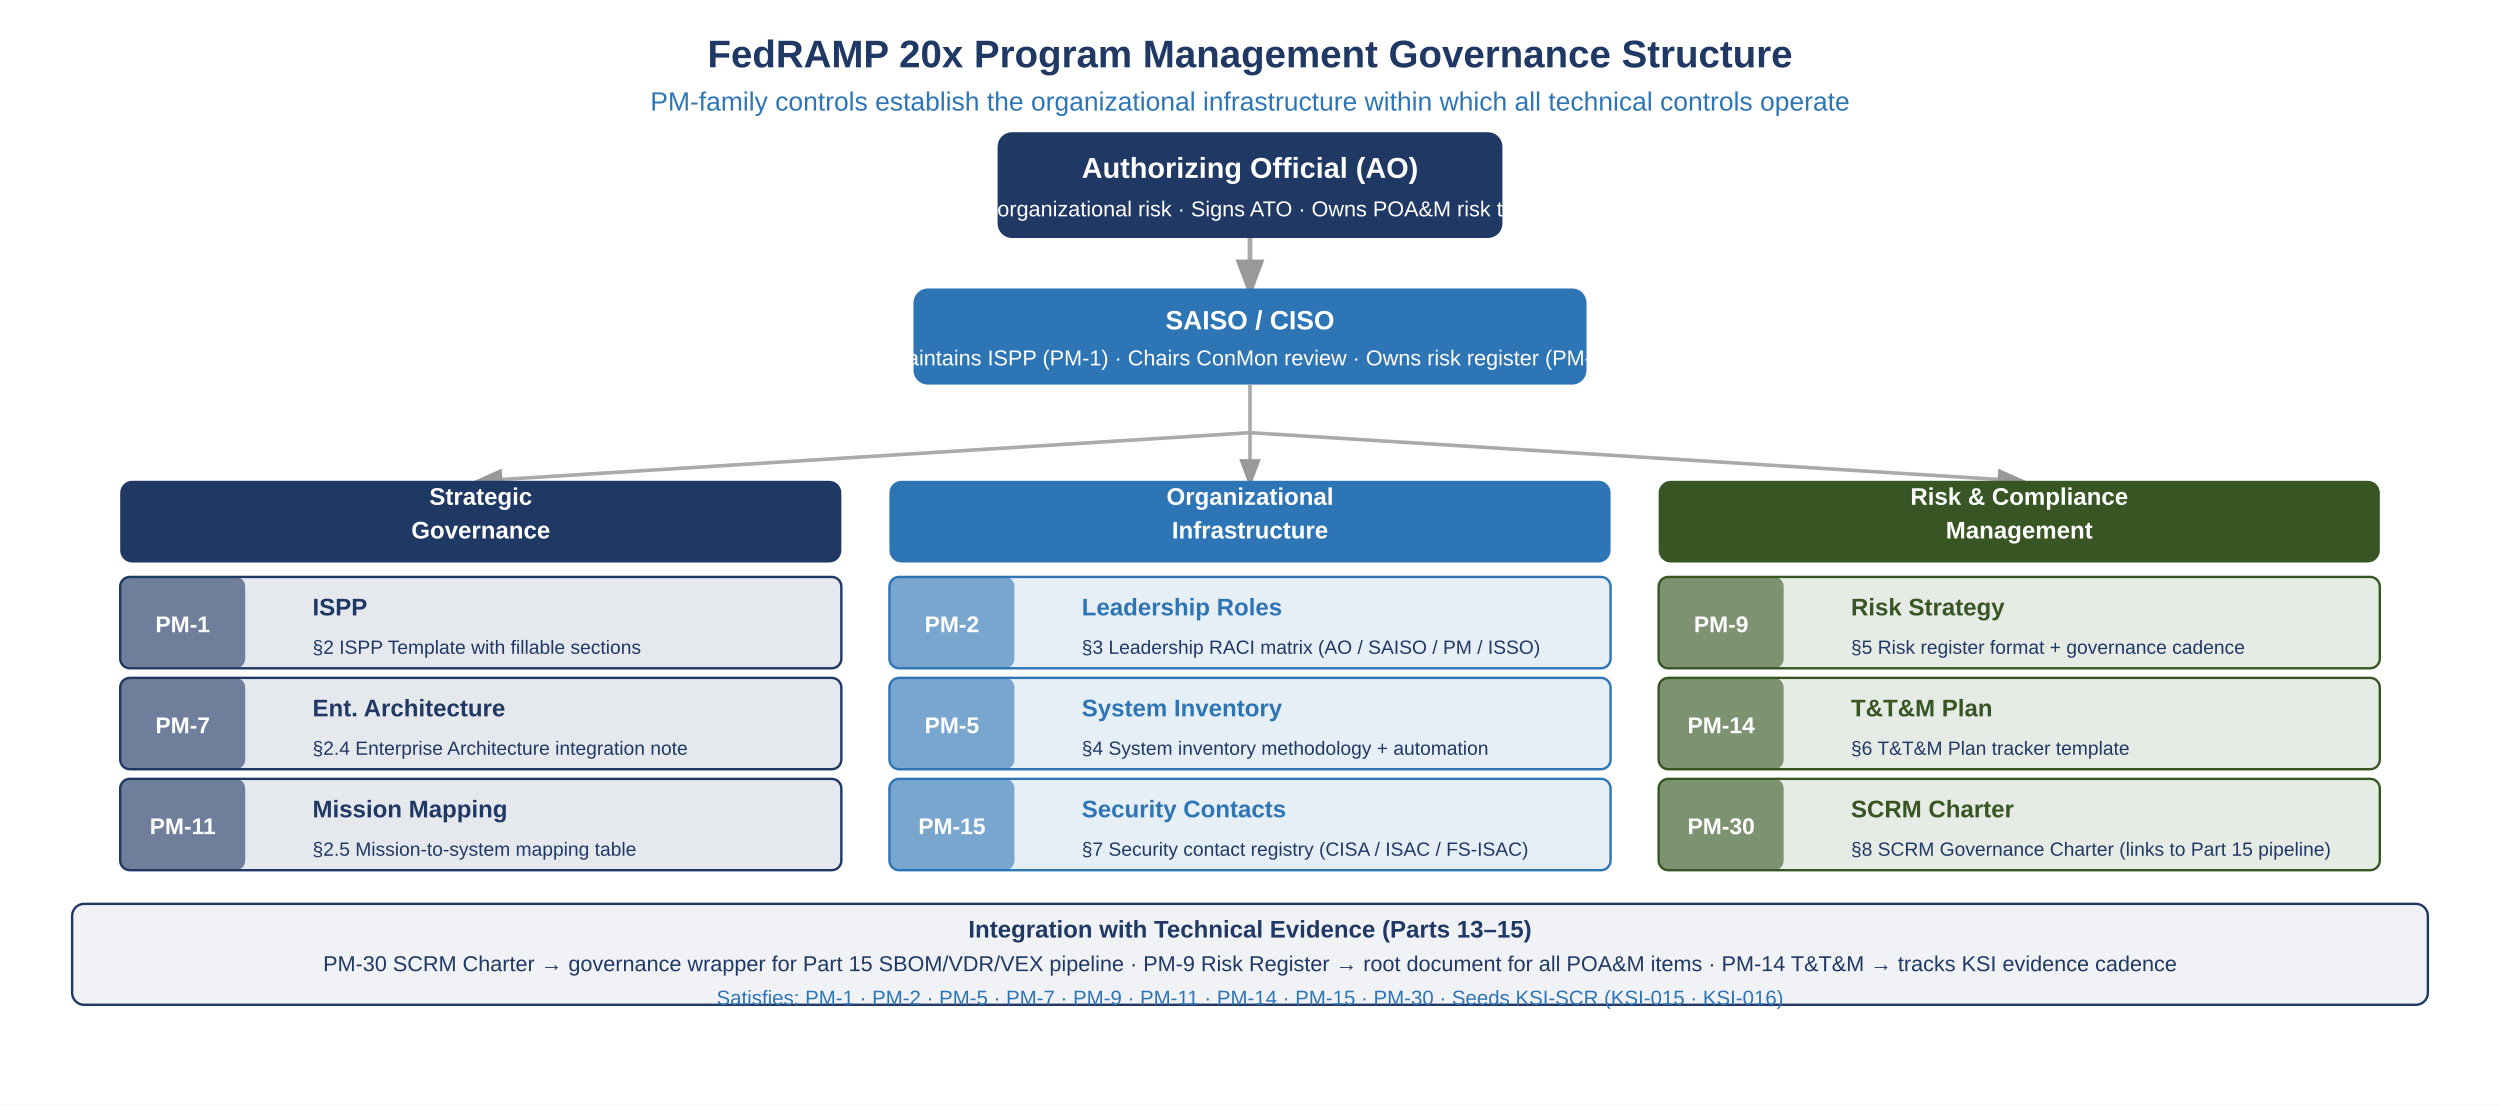
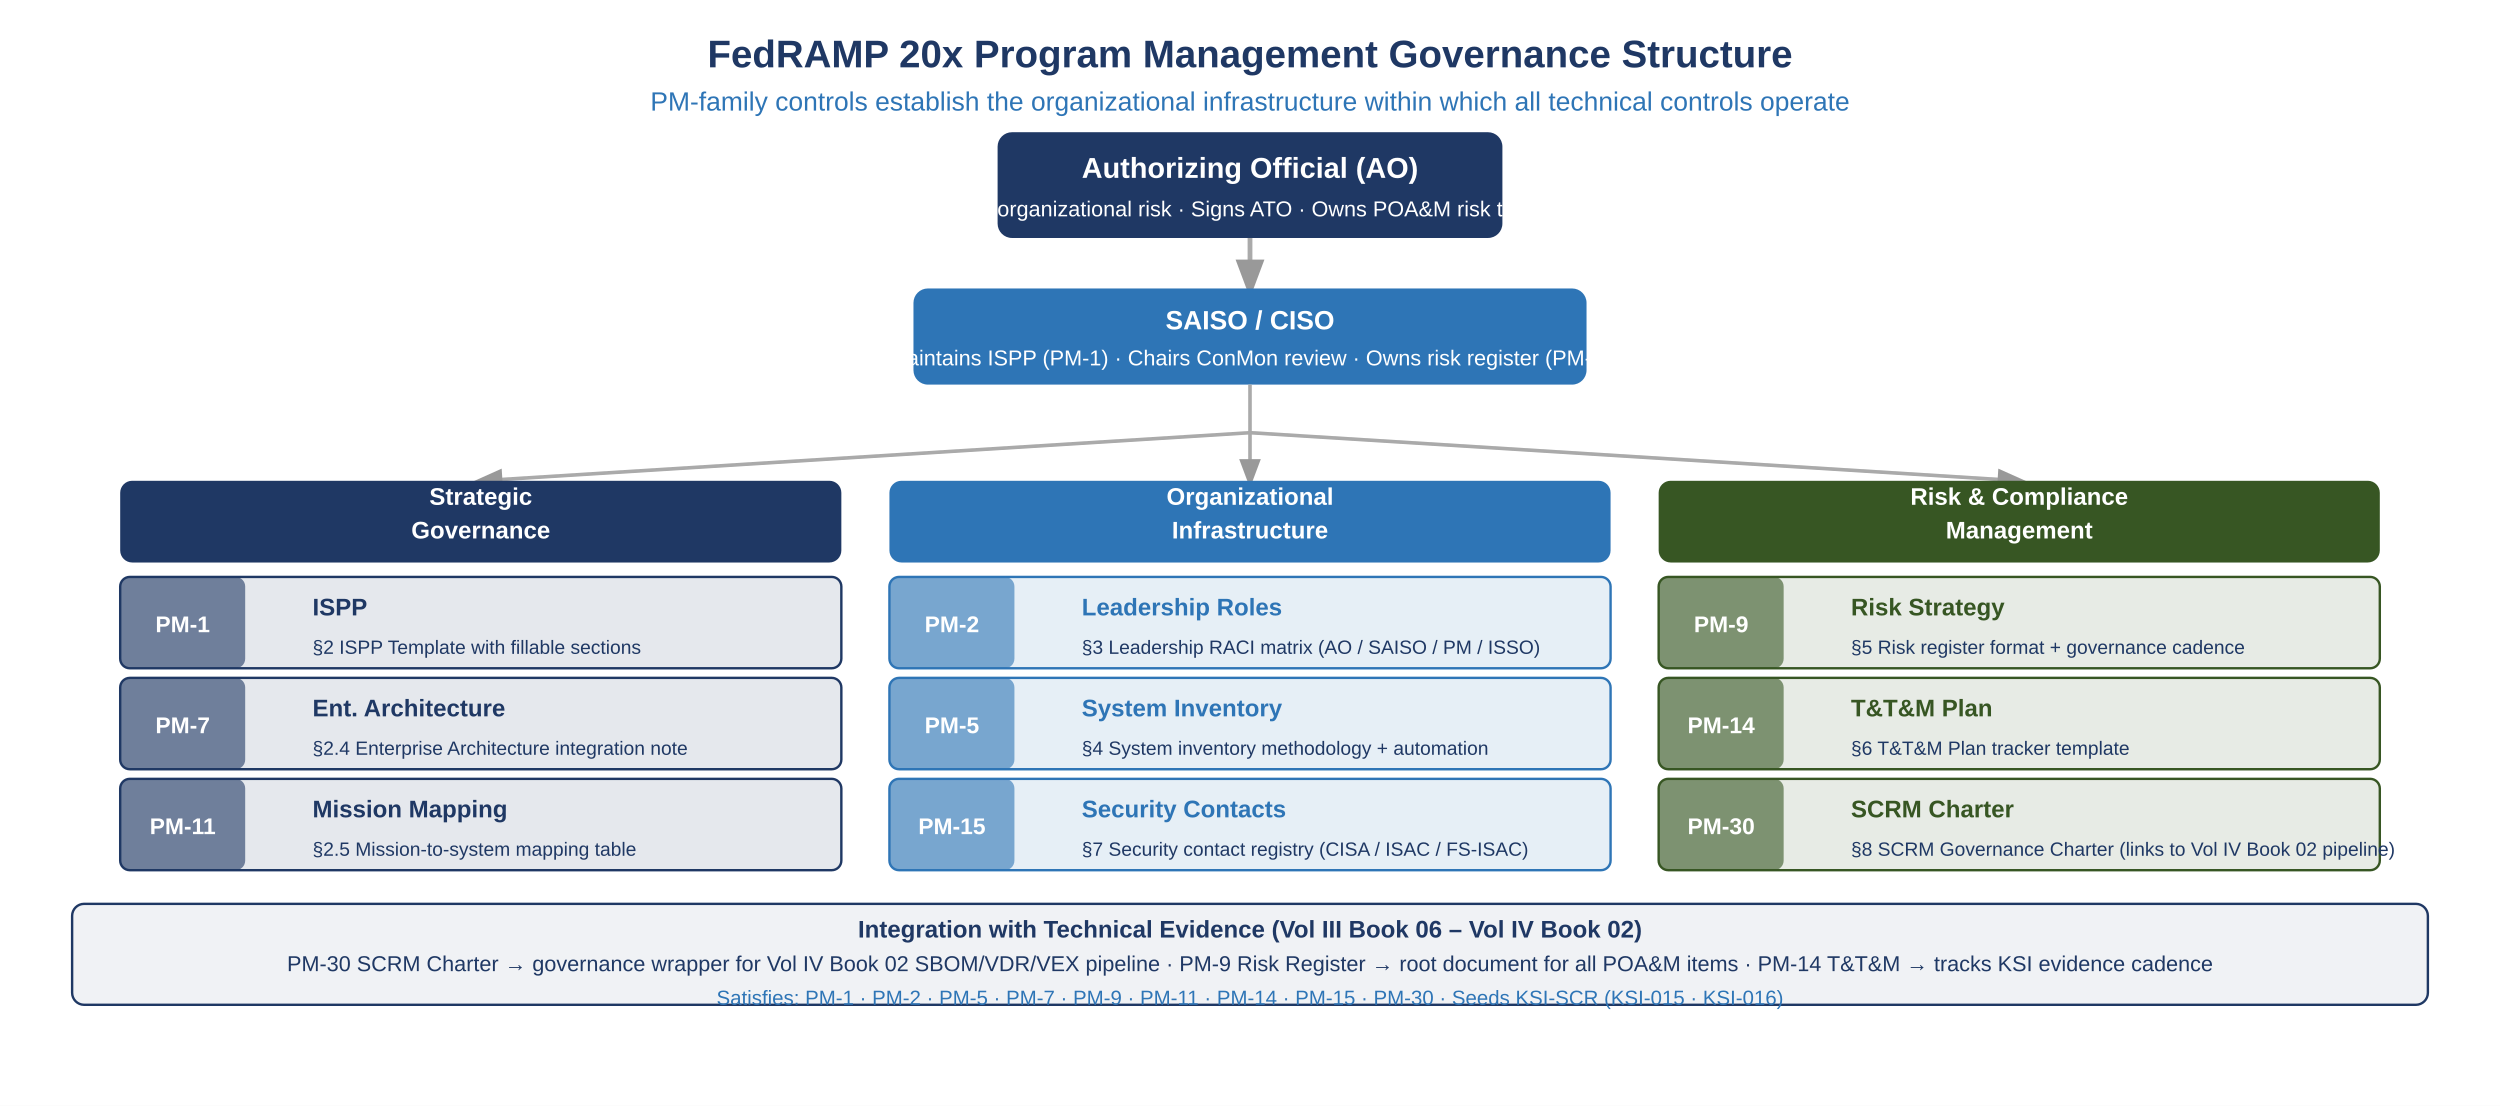
<svg xmlns="http://www.w3.org/2000/svg" viewBox="0 0 1040 460" style="font-family:Arial,sans-serif;background:#FFFFFF;">
  <rect width="1040" height="460" fill="#FFFFFF" />
  <defs>
    <marker id="arw" markerWidth="8" markerHeight="8" refX="6" refY="3" orient="auto">
      <path d="M0,0 L0,6 L8,3 z" fill="#999" />
    </marker>
    <marker id="arwb" markerWidth="8" markerHeight="8" refX="6" refY="3" orient="auto">
      <path d="M0,0 L0,6 L8,3 z" fill="#2E75B6" />
    </marker>
    <marker id="arww" markerWidth="8" markerHeight="8" refX="6" refY="3" orient="auto">
      <path d="M0,0 L0,6 L8,3 z" fill="#fff" />
    </marker>
  </defs>
  <text x="520" y="28" text-anchor="middle" font-size="16" font-weight="bold" fill="#1F3864">FedRAMP 20x Program Management Governance Structure</text>
  <text x="520" y="46" text-anchor="middle" font-size="11" fill="#2E75B6">PM-family controls establish the organizational infrastructure within which all technical controls operate</text>
  <rect x="415" y="55" width="210" height="44" rx="6" fill="#1F3864" />
  <text x="520" y="74" text-anchor="middle" font-size="12" font-weight="bold" fill="#fff">Authorizing Official (AO)</text>
  <text x="520" y="90" text-anchor="middle" font-size="9" fill="#fff">Accepts organizational risk · Signs ATO · Owns POA&amp;M risk threshold</text>
  <line x1="520" y1="99" x2="520" y2="120" stroke="#aaa" stroke-width="2" marker-end="url(#arw)" />
  <rect x="380" y="120" width="280" height="40" rx="6" fill="#2E75B6" />
  <text x="520" y="137" text-anchor="middle" font-size="11" font-weight="bold" fill="#fff">SAISO / CISO</text>
  <text x="520" y="152" text-anchor="middle" font-size="9" fill="#fff">Maintains ISPP (PM-1) · Chairs ConMon review · Owns risk register (PM-9)</text>
  <line x1="520" y1="160" x2="520" y2="180" stroke="#aaa" stroke-width="1.5" />
  <line x1="520" y1="180" x2="200" y2="200" stroke="#aaa" stroke-width="1.5" marker-end="url(#arw)" />
  <rect x="50" y="200" width="300" height="34" rx="5" fill="#1F3864" />
  <text x="200" y="210" text-anchor="middle" font-size="10" font-weight="bold" fill="#fff">Strategic</text>
  <text x="200" y="224" text-anchor="middle" font-size="10" font-weight="bold" fill="#fff">Governance</text>
  <rect x="50" y="240" width="300" height="38" rx="4" fill="#1F3864" opacity="0.12" />
  <rect x="50" y="240" width="300" height="38" rx="4" fill="none" stroke="#1F3864" stroke-width="1" />
  <rect x="50" y="240" width="52" height="38" rx="4" fill="#1F3864" opacity="0.6" />
  <text x="76" y="263" text-anchor="middle" font-size="9.5" font-weight="bold" fill="#fff">PM-1</text>
  <text x="130" y="256" text-anchor="start" font-size="10" font-weight="bold" fill="#1F3864">ISPP</text>
  <text x="130" y="272" text-anchor="start" font-size="8" fill="#1F3864">§2 ISPP Template with fillable sections</text>
  <rect x="50" y="282" width="300" height="38" rx="4" fill="#1F3864" opacity="0.12" />
  <rect x="50" y="282" width="300" height="38" rx="4" fill="none" stroke="#1F3864" stroke-width="1" />
  <rect x="50" y="282" width="52" height="38" rx="4" fill="#1F3864" opacity="0.6" />
  <text x="76" y="305" text-anchor="middle" font-size="9.5" font-weight="bold" fill="#fff">PM-7</text>
  <text x="130" y="298" text-anchor="start" font-size="10" font-weight="bold" fill="#1F3864">Ent. Architecture</text>
  <text x="130" y="314" text-anchor="start" font-size="8" fill="#1F3864">§2.4 Enterprise Architecture integration note</text>
  <rect x="50" y="324" width="300" height="38" rx="4" fill="#1F3864" opacity="0.12" />
  <rect x="50" y="324" width="300" height="38" rx="4" fill="none" stroke="#1F3864" stroke-width="1" />
  <rect x="50" y="324" width="52" height="38" rx="4" fill="#1F3864" opacity="0.6" />
  <text x="76" y="347" text-anchor="middle" font-size="9.5" font-weight="bold" fill="#fff">PM-11</text>
  <text x="130" y="340" text-anchor="start" font-size="10" font-weight="bold" fill="#1F3864">Mission Mapping</text>
  <text x="130" y="356" text-anchor="start" font-size="8" fill="#1F3864">§2.5 Mission-to-system mapping table</text>
  <line x1="520" y1="180" x2="520" y2="200" stroke="#aaa" stroke-width="1.5" marker-end="url(#arw)" />
  <rect x="370" y="200" width="300" height="34" rx="5" fill="#2E75B6" />
  <text x="520" y="210" text-anchor="middle" font-size="10" font-weight="bold" fill="#fff">Organizational</text>
  <text x="520" y="224" text-anchor="middle" font-size="10" font-weight="bold" fill="#fff">Infrastructure</text>
  <rect x="370" y="240" width="300" height="38" rx="4" fill="#2E75B6" opacity="0.12" />
  <rect x="370" y="240" width="300" height="38" rx="4" fill="none" stroke="#2E75B6" stroke-width="1" />
  <rect x="370" y="240" width="52" height="38" rx="4" fill="#2E75B6" opacity="0.6" />
  <text x="396" y="263" text-anchor="middle" font-size="9.5" font-weight="bold" fill="#fff">PM-2</text>
  <text x="450" y="256" text-anchor="start" font-size="10" font-weight="bold" fill="#2E75B6">Leadership Roles</text>
  <text x="450" y="272" text-anchor="start" font-size="8" fill="#1F3864">§3 Leadership RACI matrix (AO / SAISO / PM / ISSO)</text>
  <rect x="370" y="282" width="300" height="38" rx="4" fill="#2E75B6" opacity="0.12" />
  <rect x="370" y="282" width="300" height="38" rx="4" fill="none" stroke="#2E75B6" stroke-width="1" />
  <rect x="370" y="282" width="52" height="38" rx="4" fill="#2E75B6" opacity="0.6" />
  <text x="396" y="305" text-anchor="middle" font-size="9.5" font-weight="bold" fill="#fff">PM-5</text>
  <text x="450" y="298" text-anchor="start" font-size="10" font-weight="bold" fill="#2E75B6">System Inventory</text>
  <text x="450" y="314" text-anchor="start" font-size="8" fill="#1F3864">§4 System inventory methodology + automation</text>
  <rect x="370" y="324" width="300" height="38" rx="4" fill="#2E75B6" opacity="0.12" />
  <rect x="370" y="324" width="300" height="38" rx="4" fill="none" stroke="#2E75B6" stroke-width="1" />
  <rect x="370" y="324" width="52" height="38" rx="4" fill="#2E75B6" opacity="0.6" />
  <text x="396" y="347" text-anchor="middle" font-size="9.5" font-weight="bold" fill="#fff">PM-15</text>
  <text x="450" y="340" text-anchor="start" font-size="10" font-weight="bold" fill="#2E75B6">Security Contacts</text>
  <text x="450" y="356" text-anchor="start" font-size="8" fill="#1F3864">§7 Security contact registry (CISA / ISAC / FS-ISAC)</text>
  <line x1="520" y1="180" x2="840" y2="200" stroke="#aaa" stroke-width="1.5" marker-end="url(#arw)" />
  <rect x="690" y="200" width="300" height="34" rx="5" fill="#375623" />
  <text x="840" y="210" text-anchor="middle" font-size="10" font-weight="bold" fill="#fff">Risk &amp; Compliance</text>
  <text x="840" y="224" text-anchor="middle" font-size="10" font-weight="bold" fill="#fff">Management</text>
  <rect x="690" y="240" width="300" height="38" rx="4" fill="#375623" opacity="0.12" />
  <rect x="690" y="240" width="300" height="38" rx="4" fill="none" stroke="#375623" stroke-width="1" />
  <rect x="690" y="240" width="52" height="38" rx="4" fill="#375623" opacity="0.6" />
  <text x="716" y="263" text-anchor="middle" font-size="9.5" font-weight="bold" fill="#fff">PM-9</text>
  <text x="770" y="256" text-anchor="start" font-size="10" font-weight="bold" fill="#375623">Risk Strategy</text>
  <text x="770" y="272" text-anchor="start" font-size="8" fill="#1F3864">§5 Risk register format + governance cadence</text>
  <rect x="690" y="282" width="300" height="38" rx="4" fill="#375623" opacity="0.12" />
  <rect x="690" y="282" width="300" height="38" rx="4" fill="none" stroke="#375623" stroke-width="1" />
  <rect x="690" y="282" width="52" height="38" rx="4" fill="#375623" opacity="0.6" />
  <text x="716" y="305" text-anchor="middle" font-size="9.5" font-weight="bold" fill="#fff">PM-14</text>
  <text x="770" y="298" text-anchor="start" font-size="10" font-weight="bold" fill="#375623">T&amp;T&amp;M Plan</text>
  <text x="770" y="314" text-anchor="start" font-size="8" fill="#1F3864">§6 T&amp;T&amp;M Plan tracker template</text>
  <rect x="690" y="324" width="300" height="38" rx="4" fill="#375623" opacity="0.12" />
  <rect x="690" y="324" width="300" height="38" rx="4" fill="none" stroke="#375623" stroke-width="1" />
  <rect x="690" y="324" width="52" height="38" rx="4" fill="#375623" opacity="0.6" />
  <text x="716" y="347" text-anchor="middle" font-size="9.5" font-weight="bold" fill="#fff">PM-30</text>
  <text x="770" y="340" text-anchor="start" font-size="10" font-weight="bold" fill="#375623">SCRM Charter</text>
-   <text x="770" y="356" text-anchor="start" font-size="8" fill="#1F3864">§8 SCRM Governance Charter (links to Part 15 pipeline)</text>
+   <text x="770" y="356" text-anchor="start" font-size="8" fill="#1F3864">§8 SCRM Governance Charter (links to Vol IV Book 02 pipeline)</text>
  <rect x="30" y="376" width="980" height="42" rx="5" fill="#1F3864" opacity="0.07" />
  <rect x="30" y="376" width="980" height="42" rx="5" fill="none" stroke="#1F3864" stroke-width="1" />
-   <text x="520" y="390" text-anchor="middle" font-size="10" font-weight="bold" fill="#1F3864">Integration with Technical Evidence (Parts 13–15)</text>
-   <text x="520" y="404" text-anchor="middle" font-size="9" fill="#1F3864">PM-30 SCRM Charter → governance wrapper for Part 15 SBOM/VDR/VEX pipeline · PM-9 Risk Register → root document for all POA&amp;M items · PM-14 T&amp;T&amp;M → tracks KSI evidence cadence</text>
+   <text x="520" y="390" text-anchor="middle" font-size="10" font-weight="bold" fill="#1F3864">Integration with Technical Evidence (Vol III Book 06 – Vol IV Book 02)</text>
+   <text x="520" y="404" text-anchor="middle" font-size="9" fill="#1F3864">PM-30 SCRM Charter → governance wrapper for Vol IV Book 02 SBOM/VDR/VEX pipeline · PM-9 Risk Register → root document for all POA&amp;M items · PM-14 T&amp;T&amp;M → tracks KSI evidence cadence</text>
  <text x="520" y="418" text-anchor="middle" font-size="8.5" fill="#2E75B6">Satisfies: PM-1 · PM-2 · PM-5 · PM-7 · PM-9 · PM-11 · PM-14 · PM-15 · PM-30 · Seeds KSI-SCR (KSI-015 · KSI-016)</text>
</svg>
